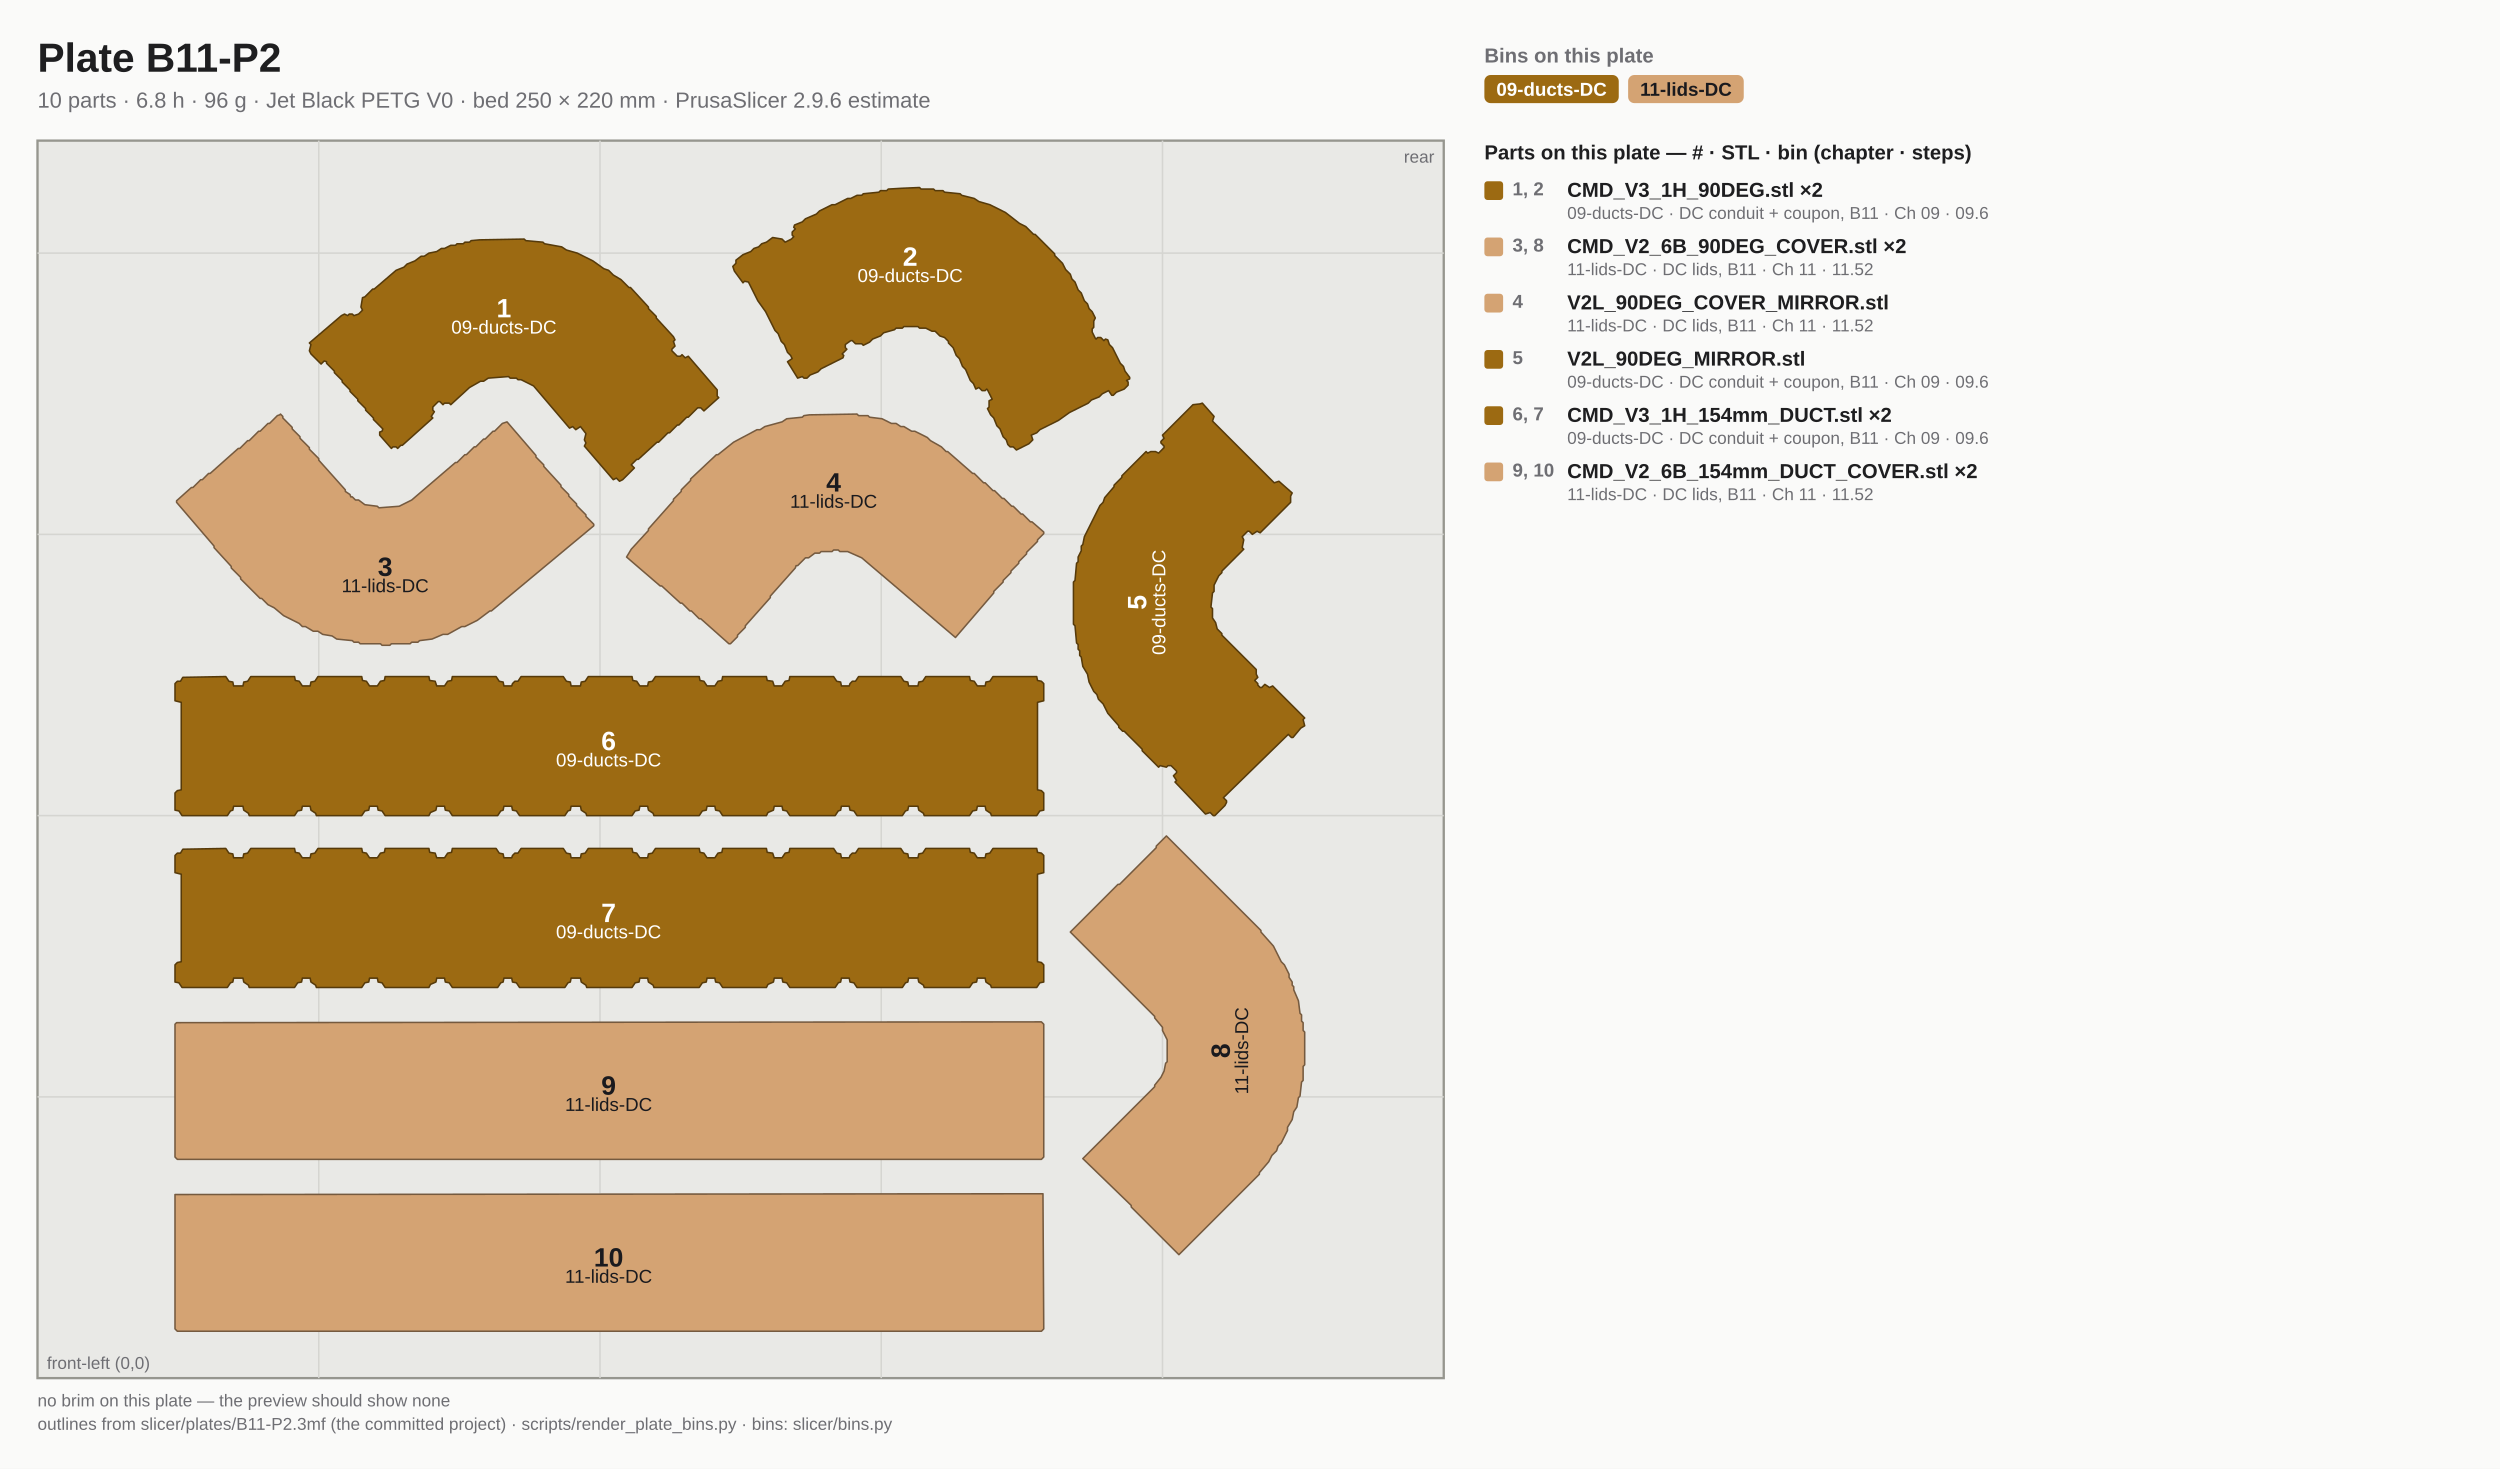
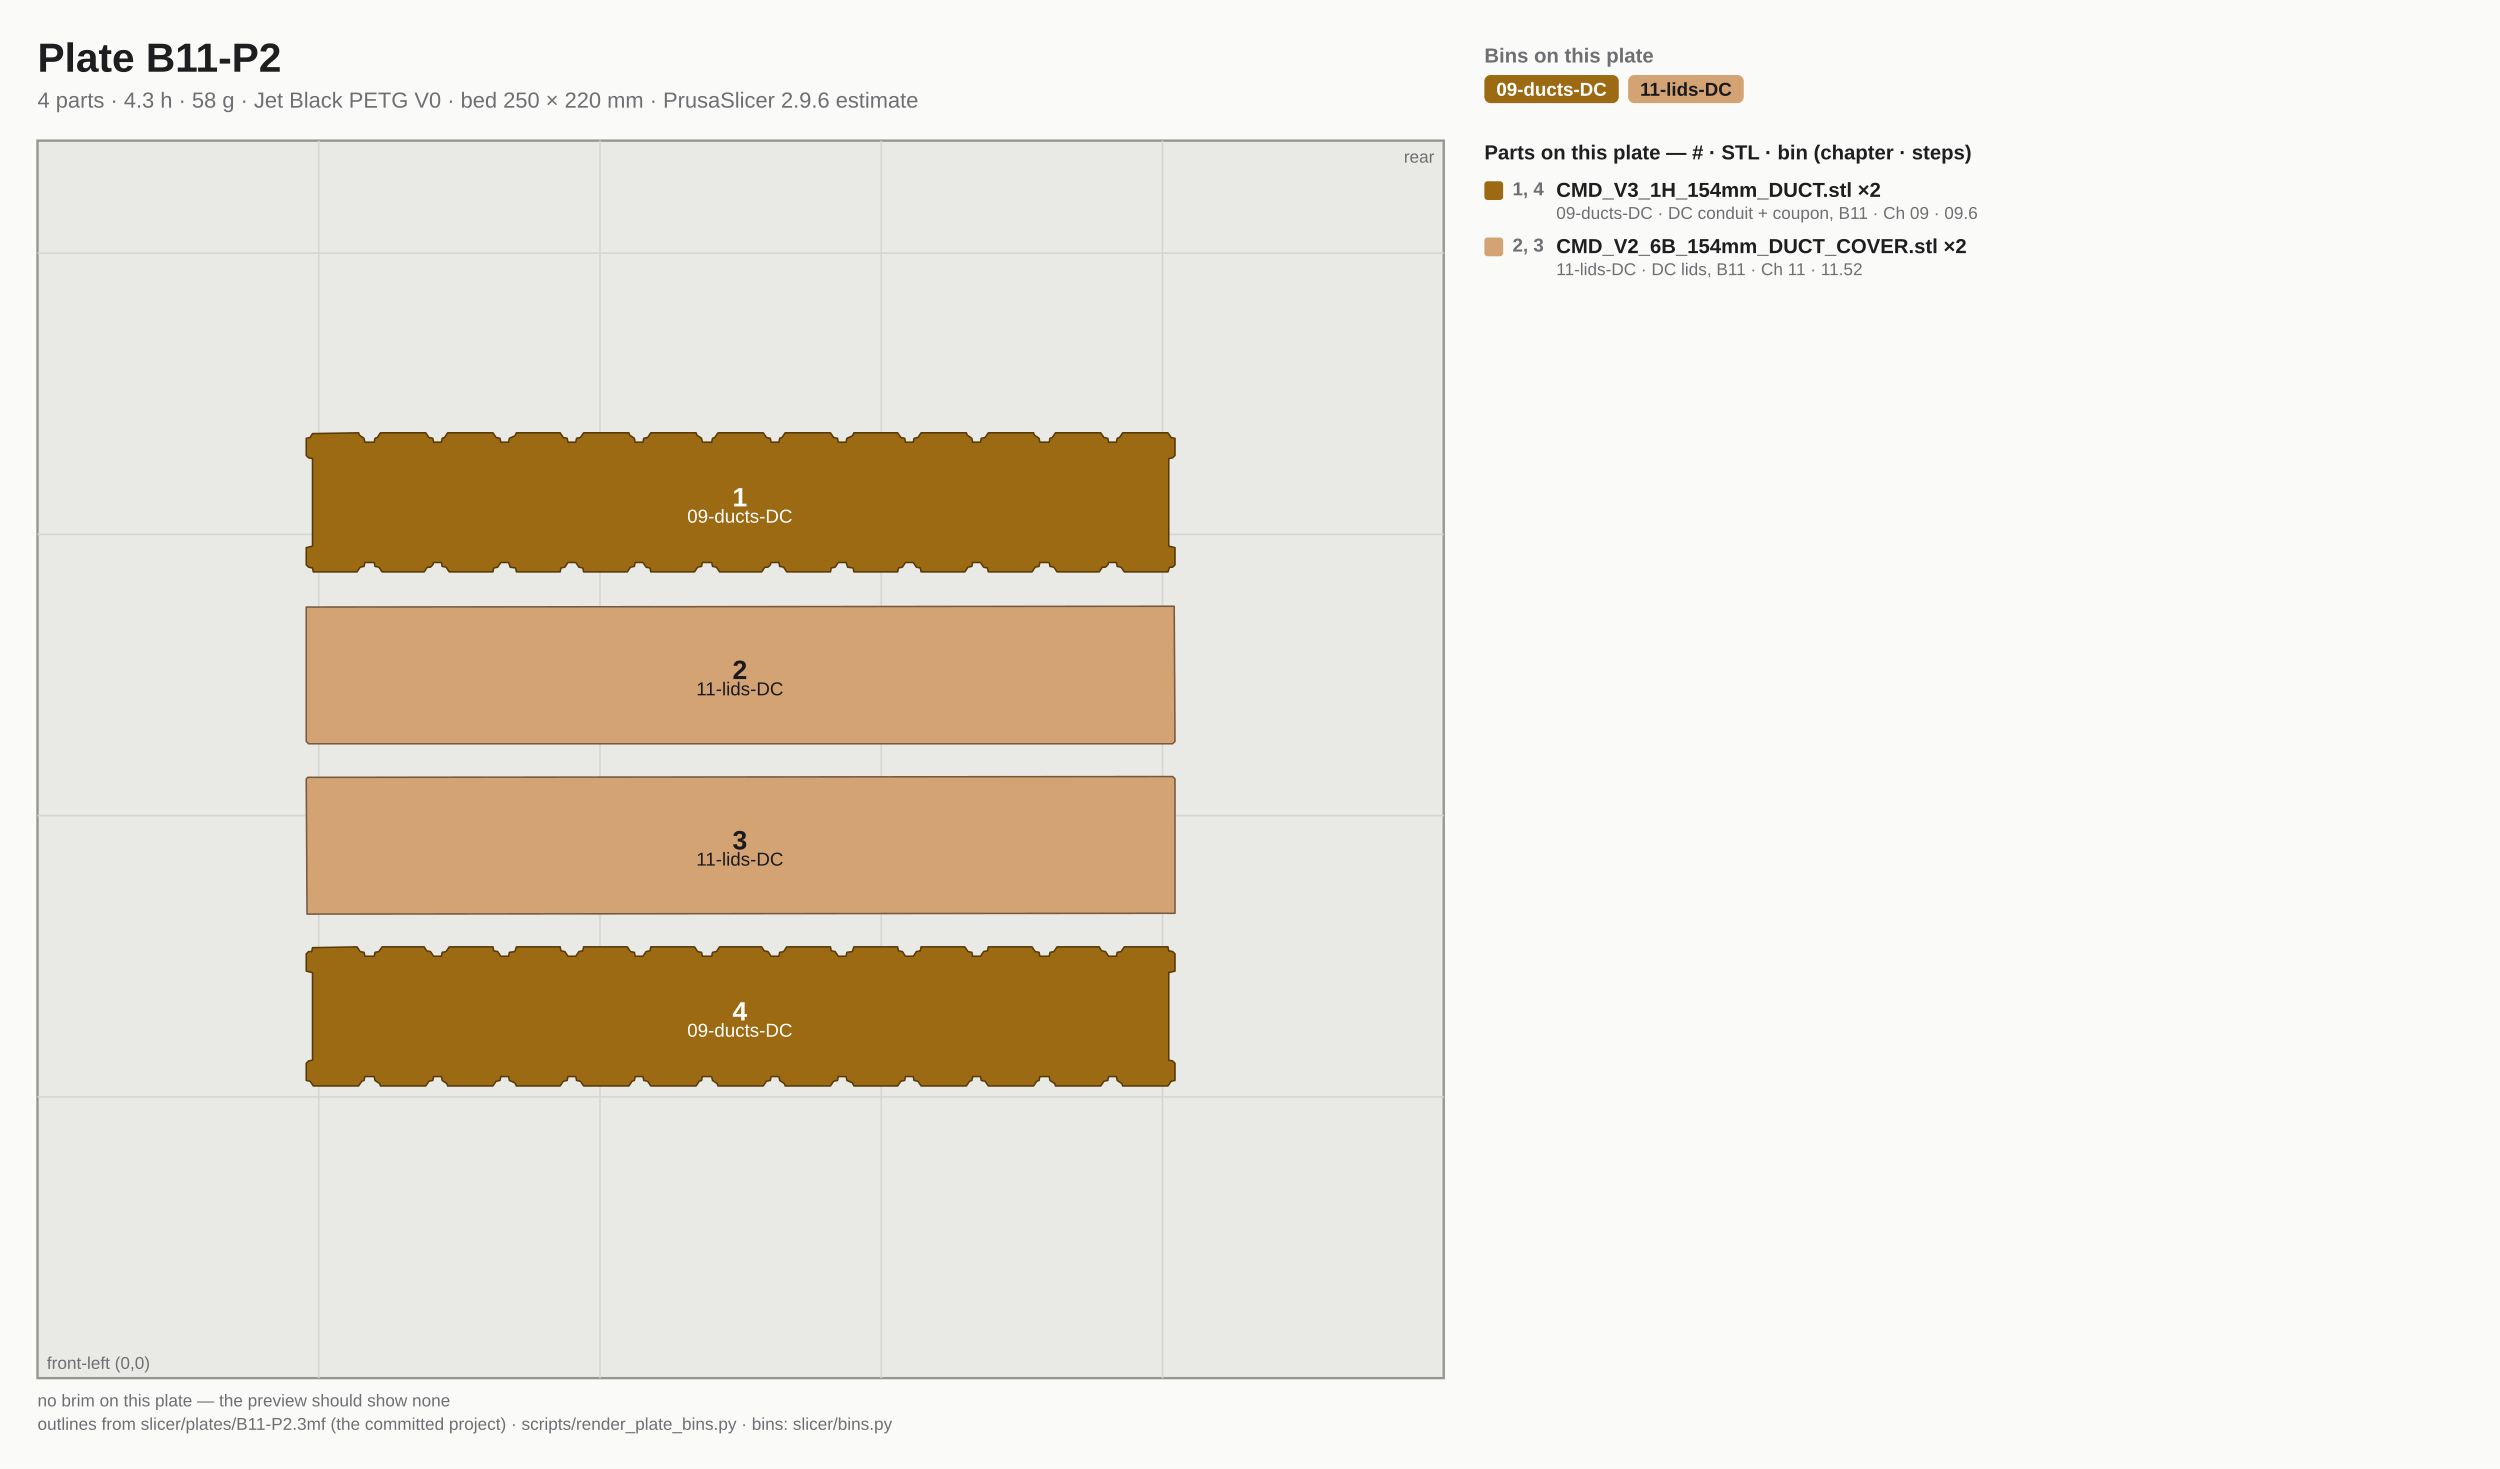
<svg xmlns="http://www.w3.org/2000/svg" width="1600" height="940" viewBox="0 0 1600 940" font-family="Arial, Helvetica, 'DejaVu Sans', sans-serif">
  <rect x="0" y="0" width="1600" height="940" fill="#fafaf9" />
  <text x="24.0" y="45.9" font-size="26" fill="#1e1e20" text-anchor="start" font-weight="bold">Plate B11-P2</text>
-   <text x="24.0" y="68.9" font-size="14" fill="#6e6e73" text-anchor="start">10 parts  ·  6.8 h  ·  96 g  ·  Jet Black PETG V0  ·  bed 250 × 220 mm  ·  PrusaSlicer 2.9.6 estimate</text>
+   <text x="24.0" y="68.9" font-size="14" fill="#6e6e73" text-anchor="start">4 parts  ·  4.3 h  ·  58 g  ·  Jet Black PETG V0  ·  bed 250 × 220 mm  ·  PrusaSlicer 2.9.6 estimate</text>
  <rect x="24.0" y="90.0" width="900.0" height="792.0" fill="#e9e9e6" stroke="#96968f" stroke-width="1.5" />
  <line x1="204.0" y1="90.0" x2="204.0" y2="882.0" stroke="#d5d5d1" stroke-width="1.0" />
  <line x1="384.0" y1="90.0" x2="384.0" y2="882.0" stroke="#d5d5d1" stroke-width="1.0" />
  <line x1="564.0" y1="90.0" x2="564.0" y2="882.0" stroke="#d5d5d1" stroke-width="1.0" />
  <line x1="744.0" y1="90.0" x2="744.0" y2="882.0" stroke="#d5d5d1" stroke-width="1.0" />
  <line x1="24.0" y1="702.0" x2="924.0" y2="702.0" stroke="#d5d5d1" stroke-width="1.0" />
  <line x1="24.0" y1="522.0" x2="924.0" y2="522.0" stroke="#d5d5d1" stroke-width="1.0" />
  <line x1="24.0" y1="342.0" x2="924.0" y2="342.0" stroke="#d5d5d1" stroke-width="1.0" />
  <line x1="24.0" y1="162.0" x2="924.0" y2="162.0" stroke="#d5d5d1" stroke-width="1.0" />
  <text x="30.0" y="876.1" font-size="11" fill="#6e6e73" text-anchor="start">front-left (0,0)</text>
  <text x="918.0" y="104.1" font-size="11" fill="#6e6e73" text-anchor="end">rear</text>
-   <path d="M117.0,433.5 144.5,433.0 146.5,436.0 149.0,436.5 149.5,439.0 155.5,439.0 156.0,436.5 158.5,436.0 160.5,433.0 188.5,433.0 189.0,435.5 191.5,436.0 193.5,439.0 198.5,439.0 199.0,436.5 201.5,436.0 203.5,433.0 231.5,433.0 232.0,435.5 234.5,436.0 236.5,439.0 241.5,439.0 243.5,436.0 246.0,435.5 246.5,433.0 274.5,433.0 275.0,435.5 278.5,436.0 279.5,439.0 284.5,439.0 286.5,436.0 289.0,435.5 289.5,433.0 317.5,433.0 319.5,436.0 322.0,436.5 322.5,439.0 327.5,439.0 328.0,437.5 329.5,436.0 331.5,436.0 333.5,433.0 360.5,433.0 362.5,436.0 365.0,436.5 365.5,439.0 371.5,439.0 372.0,436.5 374.5,436.0 376.5,433.0 404.5,433.0 405.0,435.5 407.5,436.0 409.5,439.0 414.5,439.0 415.0,436.5 417.5,436.0 419.5,433.0 447.5,433.0 448.0,435.5 450.5,436.0 452.5,439.0 457.5,439.0 459.5,436.0 462.0,435.5 462.5,433.0 490.5,433.0 491.0,435.5 494.5,436.0 495.5,439.0 500.5,439.0 502.5,436.0 505.0,435.5 505.5,433.0 533.5,433.0 535.5,436.0 538.0,436.5 538.5,439.0 543.5,439.0 544.0,437.5 545.5,436.0 547.5,436.0 549.5,433.0 576.5,433.0 578.5,436.0 581.0,436.5 581.5,439.0 587.5,439.0 588.0,436.5 590.5,436.0 592.5,433.0 620.5,433.0 621.0,435.5 623.5,436.0 625.5,439.0 630.5,439.0 631.0,436.5 633.5,436.0 635.5,433.0 663.5,433.0 664.0,435.5 666.5,436.0 668.0,437.5 668.0,448.5 664.0,449.5 664.0,505.5 666.5,506.0 668.0,507.5 668.0,518.5 665.5,519.0 663.5,522.0 634.5,522.0 634.0,520.5 631.0,518.5 630.5,516.0 625.5,516.0 625.0,518.5 622.5,519.0 620.5,522.0 591.5,522.0 591.0,520.5 588.0,518.5 587.5,516.0 581.5,516.0 581.0,518.5 579.5,519.0 577.5,522.0 548.5,522.0 546.5,519.0 544.0,518.5 543.5,516.0 538.5,516.0 538.0,518.5 536.5,519.0 534.5,522.0 505.5,522.0 503.5,519.0 501.0,518.5 500.5,516.0 495.5,516.0 495.0,518.5 491.5,520.0 490.5,522.0 462.5,522.0 460.5,519.0 458.0,518.5 457.5,516.0 452.5,516.0 452.0,518.5 449.5,519.0 447.5,522.0 418.5,522.0 418.0,520.5 415.0,518.5 414.5,516.0 409.5,516.0 409.0,518.5 406.5,519.0 404.5,522.0 375.5,522.0 375.0,520.5 372.0,518.5 371.5,516.0 365.5,516.0 365.0,518.5 363.5,519.0 361.5,522.0 332.5,522.0 330.5,519.0 328.0,518.5 327.5,516.0 322.5,516.0 322.0,518.5 320.5,519.0 318.5,522.0 289.5,522.0 287.5,519.0 285.0,518.5 284.5,516.0 279.5,516.0 279.0,518.5 275.5,520.0 274.5,522.0 246.5,522.0 244.5,519.0 242.0,518.5 241.5,516.0 236.5,516.0 236.0,518.5 233.5,519.0 231.5,522.0 202.5,522.0 202.0,520.5 199.0,518.5 198.5,516.0 193.5,516.0 193.0,518.5 190.5,519.0 188.5,522.0 159.5,522.0 159.0,520.5 156.0,518.5 155.5,516.0 149.5,516.0 149.0,518.5 147.5,519.0 145.5,522.0 116.5,522.0 114.5,519.0 112.0,518.5 112.0,507.5 113.5,506.0 116.0,505.5 116.0,449.5 112.0,448.5 112.0,437.5 113.5,436.0 115.5,436.0Z" fill-rule="evenodd" fill="#9c6a12" stroke="#563a0a" stroke-width="1.0" stroke-linejoin="round" />
-   <path d="M117.0,543.5 144.5,543.0 146.5,546.0 149.0,546.5 149.5,549.0 155.5,549.0 156.0,546.5 158.5,546.0 160.5,543.0 188.5,543.0 189.0,545.5 191.5,546.0 193.5,549.0 198.5,549.0 199.0,546.5 201.5,546.0 203.5,543.0 231.5,543.0 232.0,545.5 234.5,546.0 236.5,549.0 241.5,549.0 243.5,546.0 246.0,545.5 246.5,543.0 274.5,543.0 275.0,545.5 278.5,546.0 279.5,549.0 284.5,549.0 286.5,546.0 289.0,545.5 289.5,543.0 317.5,543.0 319.5,546.0 322.0,546.5 322.5,549.0 327.5,549.0 328.0,547.5 329.5,546.0 331.5,546.0 333.5,543.0 360.5,543.0 362.5,546.0 365.0,546.5 365.5,549.0 371.5,549.0 372.0,546.5 374.5,546.0 376.5,543.0 404.5,543.0 405.0,545.5 407.5,546.0 409.5,549.0 414.5,549.0 415.0,546.5 417.5,546.0 419.5,543.0 447.5,543.0 448.0,545.5 450.5,546.0 452.5,549.0 457.5,549.0 459.5,546.0 462.0,545.5 462.5,543.0 490.5,543.0 491.0,545.5 494.5,546.0 495.5,549.0 500.5,549.0 502.5,546.0 505.0,545.5 505.5,543.0 533.5,543.0 535.5,546.0 538.0,546.5 538.5,549.0 543.5,549.0 544.0,547.5 545.5,546.0 547.5,546.0 549.5,543.0 576.5,543.0 578.5,546.0 581.0,546.5 581.5,549.0 587.5,549.0 588.0,546.5 590.5,546.0 592.5,543.0 620.5,543.0 621.0,545.5 623.5,546.0 625.5,549.0 630.5,549.0 631.0,546.5 633.5,546.0 635.5,543.0 663.5,543.0 664.0,545.5 666.5,546.0 668.0,547.5 668.0,558.5 664.0,559.5 664.0,615.5 666.5,616.0 668.0,617.5 668.0,628.5 665.5,629.0 663.5,632.0 634.5,632.0 634.0,630.5 631.0,628.5 630.5,626.0 625.5,626.0 625.0,628.5 622.5,629.0 620.5,632.0 591.5,632.0 591.0,630.5 588.0,628.5 587.5,626.0 581.5,626.0 581.0,628.5 579.5,629.0 577.5,632.0 548.5,632.0 546.5,629.0 544.0,628.5 543.5,626.0 538.5,626.0 538.0,628.5 536.5,629.0 534.5,632.0 505.5,632.0 503.5,629.0 501.0,628.5 500.5,626.0 495.5,626.0 495.0,628.5 491.5,630.0 490.5,632.0 462.5,632.0 460.5,629.0 458.0,628.5 457.5,626.0 452.5,626.0 452.0,628.5 449.5,629.0 447.5,632.0 418.5,632.0 418.0,630.5 415.0,628.5 414.5,626.0 409.5,626.0 409.0,628.5 406.5,629.0 404.5,632.0 375.5,632.0 375.0,630.5 372.0,628.5 371.5,626.0 365.5,626.0 365.0,628.5 363.5,629.0 361.5,632.0 332.5,632.0 330.5,629.0 328.0,628.5 327.5,626.0 322.5,626.0 322.0,628.5 320.5,629.0 318.5,632.0 289.5,632.0 287.5,629.0 285.0,628.5 284.5,626.0 279.5,626.0 279.0,628.5 275.5,630.0 274.5,632.0 246.5,632.0 244.5,629.0 242.0,628.5 241.5,626.0 236.5,626.0 236.0,628.5 233.5,629.0 231.5,632.0 202.5,632.0 202.0,630.5 199.0,628.5 198.5,626.0 193.5,626.0 193.0,628.5 190.5,629.0 188.5,632.0 159.5,632.0 159.0,630.5 156.0,628.5 155.5,626.0 149.5,626.0 149.0,628.5 147.5,629.0 145.5,632.0 116.5,632.0 114.5,629.0 112.0,628.5 112.0,617.5 113.5,616.0 116.0,615.5 116.0,559.5 112.0,558.5 112.0,547.5 113.5,546.0 115.5,546.0Z" fill-rule="evenodd" fill="#9c6a12" stroke="#563a0a" stroke-width="1.0" stroke-linejoin="round" />
-   <path d="M112.0,764.5 667.5,764.0 668.0,850.5 666.5,852.0 113.5,852.0 112.0,850.5Z" fill-rule="evenodd" fill="#d4a373" stroke="#755a3f" stroke-width="1.0" stroke-linejoin="round" />
-   <path d="M113.0,654.5 666.5,654.0 668.0,655.5 668.0,740.5 666.5,742.0 113.5,742.0 112.0,740.5 112.0,655.5Z" fill-rule="evenodd" fill="#d4a373" stroke="#755a3f" stroke-width="1.0" stroke-linejoin="round" />
-   <path d="M577.0,120.5 588.5,120.0 589.5,121.0 597.5,121.0 598.5,122.0 603.5,122.0 604.5,123.0 614.5,124.0 615.5,125.0 623.5,127.0 626.5,129.0 633.5,131.0 643.5,136.0 652.5,143.0 656.5,145.0 661.5,150.0 662.5,150.0 675.0,162.5 675.0,163.5 680.0,168.5 682.0,172.5 685.0,175.5 686.0,178.5 688.0,180.5 690.0,185.5 692.0,187.5 694.0,192.5 696.0,194.5 697.0,197.5 699.0,199.5 701.0,203.5 700.0,205.5 700.0,209.5 699.0,210.5 699.0,212.5 701.0,216.5 701.5,217.0 702.5,216.0 704.5,216.0 706.5,218.0 707.5,217.0 709.0,217.5 710.0,220.5 712.0,222.5 717.0,232.5 719.0,234.5 720.0,237.5 723.0,241.5 723.0,242.5 721.0,243.5 722.0,244.5 722.0,246.5 719.5,249.0 714.5,251.0 712.5,253.0 711.5,253.0 709.5,250.0 705.5,252.0 703.5,254.0 698.5,256.0 696.5,258.0 684.5,264.0 677.5,269.0 665.5,275.0 663.5,277.0 660.0,278.5 661.0,281.5 658.5,284.0 650.5,288.0 648.5,286.0 646.5,286.0 645.0,284.5 644.0,281.5 642.0,279.5 640.0,274.5 638.0,272.5 636.0,267.5 634.0,265.5 632.0,261.5 633.0,260.5 633.0,256.5 635.0,255.5 632.0,249.5 631.5,249.0 630.5,250.0 628.5,250.0 626.5,248.0 624.5,249.0 623.0,245.5 621.0,243.5 618.0,236.5 616.0,234.5 614.0,229.5 612.0,227.5 610.0,222.5 607.0,219.5 607.0,218.5 604.5,216.0 601.5,215.0 598.5,212.0 596.5,212.0 592.5,210.0 588.5,210.0 587.5,209.0 578.5,209.0 577.5,210.0 573.5,210.0 572.5,211.0 565.5,213.0 563.5,215.0 558.5,217.0 556.5,219.0 552.5,221.0 551.5,220.0 547.5,220.0 545.5,218.0 544.5,218.0 541.0,220.5 541.0,222.5 542.0,223.5 539.0,226.5 540.0,227.5 539.5,229.0 525.5,236.0 523.5,238.0 518.5,240.0 516.5,242.0 514.5,242.0 513.5,241.0 510.5,242.0 504.0,231.5 507.0,229.5 506.0,227.5 504.0,225.5 502.0,220.5 500.0,218.5 498.0,213.5 496.0,211.5 490.0,199.5 485.0,192.5 479.0,180.5 476.5,180.0 475.5,181.0 470.0,173.5 469.0,170.5 471.0,168.5 471.0,166.5 475.5,163.0 480.5,161.0 482.5,159.0 485.5,158.0 487.5,156.0 490.5,155.0 494.5,152.0 500.5,153.0 502.5,155.0 506.5,153.0 508.0,151.5 507.0,150.5 507.0,148.5 509.0,146.5 508.0,145.5 508.5,144.0 513.5,142.0 515.5,140.0 522.5,137.0 524.5,135.0 532.5,131.0 534.5,131.0 542.5,127.0 544.5,127.0 548.5,125.0 551.5,125.0 552.5,124.0 562.5,123.0 563.5,122.0 567.5,122.0 568.5,121.0Z" fill-rule="evenodd" fill="#9c6a12" stroke="#563a0a" stroke-width="1.0" stroke-linejoin="round" />
-   <path d="M307.0,153.5 335.5,153.0 336.5,154.0 347.5,155.0 348.5,156.0 359.5,158.0 362.5,160.0 369.5,162.0 379.5,167.0 386.5,172.0 389.5,173.0 392.5,176.0 397.5,179.0 402.5,184.0 403.5,184.0 415.0,196.5 415.0,197.5 420.0,202.5 420.0,203.5 431.0,215.5 432.0,217.5 431.0,218.5 432.0,221.5 430.0,223.5 430.0,224.5 433.5,228.0 435.5,228.0 436.5,227.0 438.5,229.0 440.5,228.0 459.0,249.5 459.0,253.5 460.0,254.5 450.5,263.0 448.5,261.0 446.5,261.0 440.5,267.0 439.5,267.0 434.5,272.0 433.5,272.0 428.5,277.0 427.5,277.0 421.5,283.0 420.5,283.0 408.5,294.0 407.5,294.0 404.0,297.5 406.0,299.5 398.5,307.0 396.5,308.0 394.5,306.0 392.5,307.0 374.0,285.5 375.0,283.5 374.0,281.5 375.0,277.5 371.5,273.0 368.5,275.0 366.5,273.0 364.5,274.0 341.5,247.0 333.5,243.0 331.5,243.0 330.5,242.0 326.5,242.0 325.5,241.0 312.5,242.0 309.5,244.0 307.5,244.0 300.5,248.0 288.5,259.0 287.5,258.0 284.5,258.0 283.5,259.0 281.5,257.0 280.5,257.0 277.0,260.5 277.0,262.5 278.0,263.5 276.0,266.5 277.0,267.5 257.5,285.0 256.5,285.0 254.5,287.0 253.5,286.0 251.5,286.0 250.5,287.0 243.0,278.5 243.0,276.5 244.5,276.0 245.0,274.5 239.0,268.5 239.0,267.5 234.0,262.5 234.0,261.5 229.0,256.5 229.0,255.5 224.0,250.5 224.0,249.5 219.0,244.5 219.0,243.5 214.0,238.5 214.0,237.5 209.0,232.5 209.0,231.5 207.5,231.0 205.5,233.0 199.0,226.5 198.0,224.5 199.0,220.5 198.0,219.5 218.5,202.0 220.5,201.0 222.5,202.0 223.5,201.0 225.5,201.0 226.5,202.0 229.5,201.0 232.0,198.5 231.0,196.5 232.0,190.5 233.5,190.0 238.5,185.0 239.5,185.0 253.5,173.0 258.5,171.0 260.5,169.0 265.5,167.0 269.5,164.0 271.5,164.0 274.5,162.0 279.5,161.0 282.5,159.0 284.5,159.0 288.5,157.0 291.5,157.0 292.5,156.0 296.5,156.0 297.5,155.0 300.5,155.0 301.5,154.0Z" fill-rule="evenodd" fill="#9c6a12" stroke="#563a0a" stroke-width="1.0" stroke-linejoin="round" />
-   <path d="M179.0,265.5 179.5,265.0 181.0,266.5 181.0,267.5 187.0,273.5 187.0,274.5 192.0,279.5 192.0,280.5 198.0,286.5 198.0,287.5 204.0,293.5 204.0,294.5 221.0,313.5 221.0,314.5 224.0,316.5 224.5,318.0 225.5,318.0 227.5,320.0 229.5,320.0 233.5,323.0 241.5,324.0 242.5,325.0 255.5,324.0 263.5,320.0 291.5,296.0 292.5,296.0 297.5,291.0 298.5,291.0 303.5,286.0 304.5,286.0 309.5,281.0 310.5,281.0 315.5,276.0 316.5,276.0 321.5,271.0 324.5,270.0 343.0,291.5 343.0,292.5 348.0,297.5 348.0,298.5 359.0,310.5 359.0,311.5 364.0,316.5 364.0,317.5 369.0,322.5 369.0,323.5 375.0,329.5 375.0,330.5 380.0,335.5 380.0,336.5 314.5,391.0 313.5,391.0 305.5,397.0 297.5,401.0 295.5,401.0 286.5,406.0 283.5,406.0 276.5,409.0 268.5,410.0 267.5,411.0 263.5,411.0 262.5,412.0 250.5,412.0 249.5,413.0 244.5,413.0 243.5,412.0 230.5,412.0 229.5,411.0 226.5,411.0 225.5,410.0 215.5,409.0 212.5,407.0 206.5,406.0 203.5,404.0 200.5,404.0 195.5,401.0 193.5,401.0 191.5,399.0 181.5,394.0 175.5,389.0 171.5,387.0 167.5,383.0 166.5,383.0 154.0,370.5 154.0,369.5 148.0,363.5 148.0,362.5 137.0,350.5 137.0,349.5 113.0,321.5 113.0,320.5 122.5,312.0 123.5,312.0 128.5,307.0 129.5,307.0 133.5,303.0 134.5,303.0 152.5,287.0 153.5,287.0 158.5,282.0 159.5,282.0 165.5,276.0 166.5,276.0 171.5,271.0 172.5,271.0 177.5,266.0Z" fill-rule="evenodd" fill="#d4a373" stroke="#755a3f" stroke-width="1.0" stroke-linejoin="round" />
-   <path d="M746.0,535.5 746.5,535.0 807.0,595.5 807.0,596.5 815.0,605.5 820.0,615.5 822.0,617.5 825.0,623.5 825.0,625.5 827.0,628.5 827.0,630.5 828.0,631.5 828.0,633.5 831.0,640.5 832.0,648.5 833.0,649.5 833.0,653.5 834.0,654.5 834.0,659.5 835.0,660.5 835.0,681.5 834.0,682.5 834.0,691.5 833.0,692.5 832.0,701.5 831.0,702.5 830.0,708.5 828.0,711.5 827.0,716.5 824.0,721.5 824.0,723.5 820.0,731.5 818.0,733.5 817.0,736.5 814.0,739.5 812.0,743.5 806.0,750.5 806.0,751.5 754.5,803.0 724.0,772.5 724.0,771.5 693.0,741.5 739.0,695.5 739.0,694.5 743.0,689.5 745.0,685.5 746.0,680.5 747.0,679.5 747.0,665.5 744.0,659.5 744.0,657.5 739.0,651.5 739.0,650.5 685.0,596.5 715.5,566.0 716.5,566.0 740.0,542.5 740.0,541.5Z" fill-rule="evenodd" fill="#d4a373" stroke="#755a3f" stroke-width="1.0" stroke-linejoin="round" />
-   <path d="M768.0,258.5 769.5,258.0 777.0,266.5 776.0,269.5 815.5,309.0 818.5,308.0 827.0,315.5 826.0,317.5 826.0,321.5 806.5,341.0 804.5,340.0 801.5,342.0 799.5,340.0 798.5,340.0 795.0,343.5 796.0,345.5 795.0,350.5 796.0,351.5 782.0,365.5 782.0,366.5 780.0,368.5 777.0,374.5 777.0,378.5 776.0,379.5 775.0,388.5 776.0,389.5 776.0,395.5 778.0,398.5 779.0,402.5 782.0,405.5 782.0,406.5 804.0,428.5 804.0,431.5 805.0,433.5 803.0,435.5 805.0,437.5 805.0,438.5 806.5,440.0 807.5,440.0 809.5,438.0 812.5,440.0 814.5,439.0 835.0,459.5 834.0,460.5 835.0,464.5 832.5,466.0 827.5,472.0 826.5,472.0 824.5,470.0 783.0,510.5 785.0,512.5 785.0,513.5 784.0,515.5 777.5,522.0 776.5,522.0 774.5,520.0 771.5,521.0 752.0,500.5 753.0,499.5 751.0,496.5 753.0,494.5 753.0,493.5 749.5,490.0 747.5,490.0 746.5,491.0 742.5,490.0 741.5,491.0 731.0,480.5 731.0,479.5 719.5,468.0 718.5,468.0 716.0,465.5 716.0,464.5 709.0,456.5 706.0,450.5 703.0,447.5 702.0,444.5 700.0,442.5 697.0,436.5 696.0,431.5 693.0,426.5 692.0,420.5 691.0,419.5 691.0,416.5 690.0,415.5 690.0,412.5 689.0,411.5 688.0,400.5 687.0,399.5 687.0,372.5 688.0,371.5 689.0,360.5 690.0,359.5 690.0,356.5 692.0,352.5 692.0,349.5 693.0,348.5 694.0,343.5 704.0,323.5 706.0,321.5 707.0,318.5 713.0,311.5 713.0,310.5 718.0,305.5 718.0,304.5 733.5,289.0 734.5,290.0 736.5,289.0 739.5,289.0 741.5,290.0 745.0,286.5 745.0,285.5 743.0,283.5 743.0,282.5 745.0,280.5 744.0,278.5 763.5,259.0Z" fill-rule="evenodd" fill="#9c6a12" stroke="#563a0a" stroke-width="1.0" stroke-linejoin="round" />
-   <path d="M518.0,265.5 548.5,265.0 549.5,266.0 555.5,266.0 556.5,267.0 564.5,268.0 570.5,271.0 573.5,271.0 576.5,273.0 578.5,273.0 583.5,276.0 585.5,276.0 593.5,280.0 595.5,282.0 602.5,286.0 605.5,289.0 606.5,289.0 622.5,303.0 623.5,303.0 629.5,309.0 630.5,309.0 635.5,314.0 636.5,314.0 641.5,319.0 642.5,319.0 647.5,324.0 648.5,324.0 653.5,329.0 654.5,329.0 659.5,334.0 660.5,334.0 668.0,340.5 668.0,341.5 664.0,345.5 664.0,346.5 657.0,353.5 657.0,354.5 652.0,359.5 652.0,360.5 647.0,365.5 647.0,366.5 642.0,371.5 642.0,372.5 636.0,378.5 636.0,379.5 611.5,408.0 551.5,357.0 542.5,353.0 537.5,353.0 536.5,352.0 533.5,352.0 532.5,353.0 525.5,353.0 524.5,354.0 521.5,354.0 517.5,357.0 515.5,357.0 510.5,362.0 509.5,362.0 509.0,363.5 493.0,381.5 493.0,382.5 477.0,400.5 477.0,401.5 472.0,406.5 472.0,407.5 467.5,412.0 466.5,412.0 448.5,396.0 447.5,396.0 442.5,391.0 441.5,391.0 436.5,386.0 435.5,386.0 423.5,375.0 422.5,375.0 401.0,356.5 404.0,351.5 415.0,339.5 415.0,338.5 431.0,320.5 431.0,319.5 436.0,314.5 436.0,313.5 442.0,307.5 442.0,306.5 458.5,291.0 459.5,291.0 469.5,283.0 484.5,275.0 486.5,275.0 489.5,273.0 500.5,270.0 503.5,268.0 513.5,267.0 514.5,266.0Z" fill-rule="evenodd" fill="#d4a373" stroke="#755a3f" stroke-width="1.0" stroke-linejoin="round" />
-   <text x="389.5" y="810.6" font-size="17" fill="#1a1a1e" text-anchor="middle" font-weight="bold">10</text>
-   <text x="389.5" y="821.0" font-size="12" fill="#1a1a1e" text-anchor="middle">11-lids-DC</text>
-   <text x="389.5" y="700.6" font-size="17" fill="#1a1a1e" text-anchor="middle" font-weight="bold">9</text>
-   <text x="389.5" y="711.0" font-size="12" fill="#1a1a1e" text-anchor="middle">11-lids-DC</text>
-   <text x="389.5" y="480.1" font-size="17" fill="#ffffff" text-anchor="middle" font-weight="bold">6</text>
-   <text x="389.5" y="490.5" font-size="12" fill="#ffffff" text-anchor="middle">09-ducts-DC</text>
-   <text x="389.5" y="590.1" font-size="17" fill="#ffffff" text-anchor="middle" font-weight="bold">7</text>
-   <text x="389.5" y="600.5" font-size="12" fill="#ffffff" text-anchor="middle">09-ducts-DC</text>
-   <text x="533.5" y="314.6" font-size="17" fill="#1a1a1e" text-anchor="middle" font-weight="bold">4</text>
-   <text x="533.5" y="325.0" font-size="12" fill="#1a1a1e" text-anchor="middle">11-lids-DC</text>
-   <text x="246.5" y="368.6" font-size="17" fill="#1a1a1e" text-anchor="middle" font-weight="bold">3</text>
-   <text x="246.5" y="379.0" font-size="12" fill="#1a1a1e" text-anchor="middle">11-lids-DC</text>
-   <text x="781.0" y="678.6" font-size="17" fill="#1a1a1e" text-anchor="middle" font-weight="bold" transform="rotate(-90 781.0 672.5)">8</text>
-   <text x="794.5" y="676.8" font-size="12" fill="#1a1a1e" text-anchor="middle" transform="rotate(-90 794.5 672.5)">11-lids-DC</text>
-   <text x="582.5" y="170.1" font-size="17" fill="#ffffff" text-anchor="middle" font-weight="bold">2</text>
-   <text x="582.5" y="180.5" font-size="12" fill="#ffffff" text-anchor="middle">09-ducts-DC</text>
-   <text x="727.5" y="391.6" font-size="17" fill="#ffffff" text-anchor="middle" font-weight="bold" transform="rotate(-90 727.5 385.5)">5</text>
-   <text x="741.5" y="389.8" font-size="12" fill="#ffffff" text-anchor="middle" transform="rotate(-90 741.5 385.5)">09-ducts-DC</text>
-   <text x="322.5" y="203.1" font-size="17" fill="#ffffff" text-anchor="middle" font-weight="bold">1</text>
-   <text x="322.5" y="213.5" font-size="12" fill="#ffffff" text-anchor="middle">09-ducts-DC</text>
+   <path d="M200.0,277.5 229.5,277.0 230.0,278.5 233.0,280.5 233.5,283.0 239.5,283.0 240.0,280.5 241.5,280.0 243.5,277.0 272.5,277.0 274.5,280.0 277.0,280.5 277.5,283.0 282.5,283.0 283.0,280.5 284.5,280.0 286.5,277.0 315.5,277.0 317.5,280.0 320.0,280.5 320.5,283.0 325.5,283.0 326.0,280.5 329.5,279.0 330.5,277.0 358.5,277.0 360.5,280.0 363.0,280.5 363.5,283.0 368.5,283.0 369.0,280.5 371.5,280.0 373.5,277.0 402.5,277.0 403.0,278.5 406.0,280.5 406.5,283.0 411.5,283.0 412.0,280.5 414.5,280.0 416.5,277.0 445.5,277.0 446.0,278.5 449.0,280.5 449.5,283.0 455.5,283.0 456.0,280.5 457.5,280.0 459.5,277.0 488.5,277.0 490.5,280.0 493.0,280.5 493.5,283.0 498.5,283.0 499.0,280.5 500.5,280.0 502.5,277.0 531.5,277.0 533.5,280.0 536.0,280.5 536.5,283.0 541.5,283.0 542.0,280.5 545.5,279.0 546.5,277.0 574.5,277.0 576.5,280.0 579.0,280.5 579.5,283.0 584.5,283.0 585.0,280.5 587.5,280.0 589.5,277.0 618.5,277.0 619.0,278.5 622.0,280.5 622.5,283.0 627.5,283.0 628.0,280.5 630.5,280.0 632.5,277.0 661.5,277.0 662.0,278.5 665.0,280.5 665.5,283.0 671.5,283.0 672.0,280.5 673.5,280.0 675.5,277.0 704.5,277.0 706.5,280.0 709.0,280.5 709.5,283.0 714.5,283.0 715.0,280.5 716.5,280.0 718.5,277.0 747.5,277.0 749.5,280.0 752.0,280.5 752.0,291.5 750.5,293.0 748.0,293.5 748.0,349.5 752.0,350.5 752.0,361.5 750.5,363.0 748.5,363.0 747.5,366.0 719.5,366.0 717.5,363.0 715.0,362.5 714.5,360.0 709.5,360.0 709.0,361.5 707.5,363.0 705.5,363.0 703.5,366.0 676.5,366.0 674.5,363.0 672.0,362.5 671.5,360.0 665.5,360.0 665.0,362.5 662.5,363.0 660.5,366.0 632.5,366.0 632.0,363.5 629.5,363.0 627.5,360.0 622.5,360.0 622.0,362.5 619.5,363.0 617.5,366.0 589.5,366.0 589.0,363.5 586.5,363.0 584.5,360.0 579.5,360.0 577.5,363.0 575.0,363.5 574.5,366.0 546.5,366.0 546.0,363.5 542.5,363.0 541.5,360.0 536.5,360.0 534.5,363.0 532.0,363.5 531.5,366.0 503.5,366.0 501.5,363.0 499.0,362.5 498.5,360.0 493.5,360.0 493.0,361.5 491.5,363.0 489.5,363.0 487.5,366.0 460.5,366.0 458.5,363.0 456.0,362.5 455.5,360.0 449.5,360.0 449.0,362.5 446.5,363.0 444.5,366.0 416.5,366.0 416.0,363.5 413.5,363.0 411.5,360.0 406.5,360.0 406.0,362.5 403.5,363.0 401.5,366.0 373.5,366.0 373.0,363.5 370.5,363.0 368.5,360.0 363.5,360.0 361.5,363.0 359.0,363.5 358.5,366.0 330.5,366.0 330.0,363.5 326.5,363.0 325.5,360.0 320.5,360.0 318.5,363.0 316.0,363.5 315.5,366.0 287.5,366.0 285.5,363.0 283.0,362.5 282.5,360.0 277.5,360.0 277.0,361.5 275.5,363.0 273.5,363.0 271.5,366.0 244.5,366.0 242.5,363.0 240.0,362.5 239.5,360.0 233.5,360.0 233.0,362.5 230.5,363.0 228.5,366.0 200.5,366.0 200.0,363.5 197.5,363.0 196.0,361.5 196.0,350.5 200.0,349.5 200.0,293.5 197.5,293.0 196.0,291.5 196.0,280.5 198.5,280.0Z" fill-rule="evenodd" fill="#9c6a12" stroke="#563a0a" stroke-width="1.0" stroke-linejoin="round" />
+   <path d="M200.0,606.5 228.5,606.0 230.5,609.0 233.0,609.5 233.5,612.0 239.5,612.0 240.0,609.5 242.5,609.0 244.5,606.0 271.5,606.0 273.0,608.5 275.5,609.0 277.5,612.0 282.5,612.0 283.0,609.5 285.5,609.0 287.5,606.0 315.5,606.0 316.0,608.5 318.5,609.0 320.5,612.0 325.5,612.0 326.0,609.5 329.5,609.0 330.5,606.0 358.5,606.0 359.0,608.5 361.5,609.0 363.5,612.0 368.5,612.0 370.5,609.0 373.0,608.5 373.5,606.0 401.5,606.0 403.5,609.0 406.0,609.5 406.5,612.0 411.5,612.0 413.5,609.0 416.0,608.5 416.5,606.0 444.5,606.0 446.5,609.0 449.0,609.5 449.5,612.0 455.5,612.0 456.0,609.5 458.5,609.0 460.5,606.0 487.5,606.0 489.0,608.5 491.5,609.0 493.5,612.0 498.5,612.0 499.0,609.5 501.5,609.0 503.5,606.0 531.5,606.0 532.0,608.5 534.5,609.0 536.5,612.0 541.5,612.0 542.0,609.5 545.5,609.0 546.5,606.0 574.5,606.0 575.0,608.5 577.5,609.0 579.5,612.0 584.5,612.0 586.5,609.0 589.0,608.5 589.5,606.0 617.5,606.0 619.5,609.0 622.0,609.5 622.5,612.0 627.5,612.0 629.5,609.0 632.0,608.5 632.5,606.0 660.5,606.0 662.5,609.0 665.0,609.5 665.5,612.0 671.5,612.0 672.0,609.5 674.5,609.0 676.5,606.0 703.5,606.0 705.0,608.5 707.5,609.0 709.5,612.0 714.5,612.0 715.0,609.5 717.5,609.0 719.5,606.0 747.5,606.0 748.0,608.5 750.5,609.0 752.0,610.5 752.0,621.5 748.0,622.5 748.0,678.5 750.5,679.0 752.0,680.5 752.0,691.5 749.5,692.0 747.5,695.0 718.5,695.0 718.0,693.5 715.0,691.5 714.5,689.0 709.5,689.0 709.0,691.5 706.5,692.0 704.5,695.0 675.5,695.0 675.0,693.5 672.0,691.5 671.5,689.0 665.5,689.0 665.0,691.5 663.5,692.0 661.5,695.0 632.5,695.0 630.5,692.0 628.0,691.5 627.5,689.0 622.5,689.0 622.0,691.5 620.5,692.0 618.5,695.0 589.5,695.0 587.5,692.0 585.0,691.5 584.5,689.0 579.5,689.0 579.0,691.5 576.5,692.0 574.5,695.0 546.5,695.0 545.5,693.0 542.0,691.5 541.5,689.0 536.5,689.0 536.0,691.5 533.5,692.0 531.5,695.0 502.5,695.0 502.0,693.5 499.0,691.5 498.5,689.0 493.5,689.0 493.0,691.5 490.5,692.0 488.5,695.0 459.5,695.0 459.0,693.5 456.0,691.5 455.5,689.0 449.5,689.0 449.0,691.5 447.5,692.0 445.5,695.0 416.5,695.0 414.5,692.0 412.0,691.5 411.5,689.0 406.5,689.0 406.0,691.5 404.5,692.0 402.5,695.0 373.5,695.0 371.5,692.0 369.0,691.5 368.5,689.0 363.5,689.0 363.0,691.5 360.5,692.0 358.5,695.0 330.5,695.0 329.5,693.0 326.0,691.5 325.5,689.0 320.5,689.0 320.0,691.5 317.5,692.0 315.5,695.0 286.5,695.0 286.0,693.5 283.0,691.5 282.5,689.0 277.5,689.0 277.0,691.5 274.5,692.0 272.5,695.0 243.5,695.0 243.0,693.5 240.0,691.5 239.5,689.0 233.5,689.0 233.0,691.5 231.5,692.0 229.5,695.0 200.5,695.0 198.5,692.0 196.0,691.5 196.0,680.5 197.5,679.0 200.0,678.5 200.0,622.5 196.0,621.5 196.0,610.5 197.5,609.0 199.5,609.0Z" fill-rule="evenodd" fill="#9c6a12" stroke="#563a0a" stroke-width="1.0" stroke-linejoin="round" />
+   <path d="M196.0,388.5 751.5,388.0 752.0,474.5 750.5,476.0 197.5,476.0 196.0,474.5Z" fill-rule="evenodd" fill="#d4a373" stroke="#755a3f" stroke-width="1.0" stroke-linejoin="round" />
+   <path d="M197.0,497.5 750.5,497.0 752.0,498.5 752.0,584.5 196.5,585.0 196.0,498.5Z" fill-rule="evenodd" fill="#d4a373" stroke="#755a3f" stroke-width="1.0" stroke-linejoin="round" />
+   <text x="473.5" y="434.6" font-size="17" fill="#1a1a1e" text-anchor="middle" font-weight="bold">2</text>
+   <text x="473.5" y="445.0" font-size="12" fill="#1a1a1e" text-anchor="middle">11-lids-DC</text>
+   <text x="473.5" y="543.6" font-size="17" fill="#1a1a1e" text-anchor="middle" font-weight="bold">3</text>
+   <text x="473.5" y="554.0" font-size="12" fill="#1a1a1e" text-anchor="middle">11-lids-DC</text>
+   <text x="473.5" y="324.1" font-size="17" fill="#ffffff" text-anchor="middle" font-weight="bold">1</text>
+   <text x="473.5" y="334.5" font-size="12" fill="#ffffff" text-anchor="middle">09-ducts-DC</text>
+   <text x="473.5" y="653.1" font-size="17" fill="#ffffff" text-anchor="middle" font-weight="bold">4</text>
+   <text x="473.5" y="663.5" font-size="12" fill="#ffffff" text-anchor="middle">09-ducts-DC</text>
  <text x="950.0" y="40.0" font-size="13" fill="#6e6e73" text-anchor="start" font-weight="bold">Bins on this plate</text>
  <rect x="950.0" y="48.0" width="86.0" height="18.0" rx="4.0" fill="#9c6a12" />
  <text x="993.0" y="61.3" font-size="12" fill="#ffffff" text-anchor="middle" font-weight="bold">09-ducts-DC</text>
  <rect x="1042.0" y="48.0" width="74.0" height="18.0" rx="4.0" fill="#d4a373" />
  <text x="1079.0" y="61.3" font-size="12" fill="#1a1a1e" text-anchor="middle" font-weight="bold">11-lids-DC</text>
  <text x="950.0" y="102.0" font-size="13" fill="#1e1e20" text-anchor="start" font-weight="bold">Parts on this plate  —  # · STL · bin (chapter · steps)</text>
  <rect x="950.0" y="116.0" width="12.0" height="12.0" rx="2.0" fill="#9c6a12" />
-   <text x="968.0" y="125.0" font-size="12" fill="#6e6e73" text-anchor="start" font-weight="bold">1, 2</text>
-   <text x="1003.0" y="126.0" font-size="13" fill="#1e1e20" text-anchor="start" font-weight="bold">CMD_V3_1H_90DEG.stl  ×2</text>
-   <text x="1003.0" y="140.1" font-size="11" fill="#6e6e73" text-anchor="start">09-ducts-DC · DC conduit + coupon, B11 · Ch 09 · 09.6</text>
+   <text x="968.0" y="125.0" font-size="12" fill="#6e6e73" text-anchor="start" font-weight="bold">1, 4</text>
+   <text x="996.0" y="126.0" font-size="13" fill="#1e1e20" text-anchor="start" font-weight="bold">CMD_V3_1H_154mm_DUCT.stl  ×2</text>
+   <text x="996.0" y="140.1" font-size="11" fill="#6e6e73" text-anchor="start">09-ducts-DC · DC conduit + coupon, B11 · Ch 09 · 09.6</text>
  <rect x="950.0" y="152.0" width="12.0" height="12.0" rx="2.0" fill="#d4a373" />
-   <text x="968.0" y="161.0" font-size="12" fill="#6e6e73" text-anchor="start" font-weight="bold">3, 8</text>
-   <text x="1003.0" y="162.0" font-size="13" fill="#1e1e20" text-anchor="start" font-weight="bold">CMD_V2_6B_90DEG_COVER.stl  ×2</text>
-   <text x="1003.0" y="176.1" font-size="11" fill="#6e6e73" text-anchor="start">11-lids-DC · DC lids, B11 · Ch 11 · 11.52</text>
-   <rect x="950.0" y="188.0" width="12.0" height="12.0" rx="2.0" fill="#d4a373" />
-   <text x="968.0" y="197.0" font-size="12" fill="#6e6e73" text-anchor="start" font-weight="bold">4</text>
-   <text x="1003.0" y="198.0" font-size="13" fill="#1e1e20" text-anchor="start" font-weight="bold">V2L_90DEG_COVER_MIRROR.stl</text>
-   <text x="1003.0" y="212.1" font-size="11" fill="#6e6e73" text-anchor="start">11-lids-DC · DC lids, B11 · Ch 11 · 11.52</text>
-   <rect x="950.0" y="224.0" width="12.0" height="12.0" rx="2.0" fill="#9c6a12" />
-   <text x="968.0" y="233.0" font-size="12" fill="#6e6e73" text-anchor="start" font-weight="bold">5</text>
-   <text x="1003.0" y="234.0" font-size="13" fill="#1e1e20" text-anchor="start" font-weight="bold">V2L_90DEG_MIRROR.stl</text>
-   <text x="1003.0" y="248.1" font-size="11" fill="#6e6e73" text-anchor="start">09-ducts-DC · DC conduit + coupon, B11 · Ch 09 · 09.6</text>
-   <rect x="950.0" y="260.0" width="12.0" height="12.0" rx="2.0" fill="#9c6a12" />
-   <text x="968.0" y="269.0" font-size="12" fill="#6e6e73" text-anchor="start" font-weight="bold">6, 7</text>
-   <text x="1003.0" y="270.0" font-size="13" fill="#1e1e20" text-anchor="start" font-weight="bold">CMD_V3_1H_154mm_DUCT.stl  ×2</text>
-   <text x="1003.0" y="284.1" font-size="11" fill="#6e6e73" text-anchor="start">09-ducts-DC · DC conduit + coupon, B11 · Ch 09 · 09.6</text>
-   <rect x="950.0" y="296.0" width="12.0" height="12.0" rx="2.0" fill="#d4a373" />
-   <text x="968.0" y="305.0" font-size="12" fill="#6e6e73" text-anchor="start" font-weight="bold">9, 10</text>
-   <text x="1003.0" y="306.0" font-size="13" fill="#1e1e20" text-anchor="start" font-weight="bold">CMD_V2_6B_154mm_DUCT_COVER.stl  ×2</text>
-   <text x="1003.0" y="320.1" font-size="11" fill="#6e6e73" text-anchor="start">11-lids-DC · DC lids, B11 · Ch 11 · 11.52</text>
+   <text x="968.0" y="161.0" font-size="12" fill="#6e6e73" text-anchor="start" font-weight="bold">2, 3</text>
+   <text x="996.0" y="162.0" font-size="13" fill="#1e1e20" text-anchor="start" font-weight="bold">CMD_V2_6B_154mm_DUCT_COVER.stl  ×2</text>
+   <text x="996.0" y="176.1" font-size="11" fill="#6e6e73" text-anchor="start">11-lids-DC · DC lids, B11 · Ch 11 · 11.52</text>
  <text x="24.0" y="900.1" font-size="11" fill="#6e6e73" text-anchor="start">no brim on this plate — the preview should show none</text>
  <text x="24.0" y="915.1" font-size="11" fill="#6e6e73" text-anchor="start">outlines from slicer/plates/B11-P2.3mf (the committed project) · scripts/render_plate_bins.py · bins: slicer/bins.py</text>
</svg>
